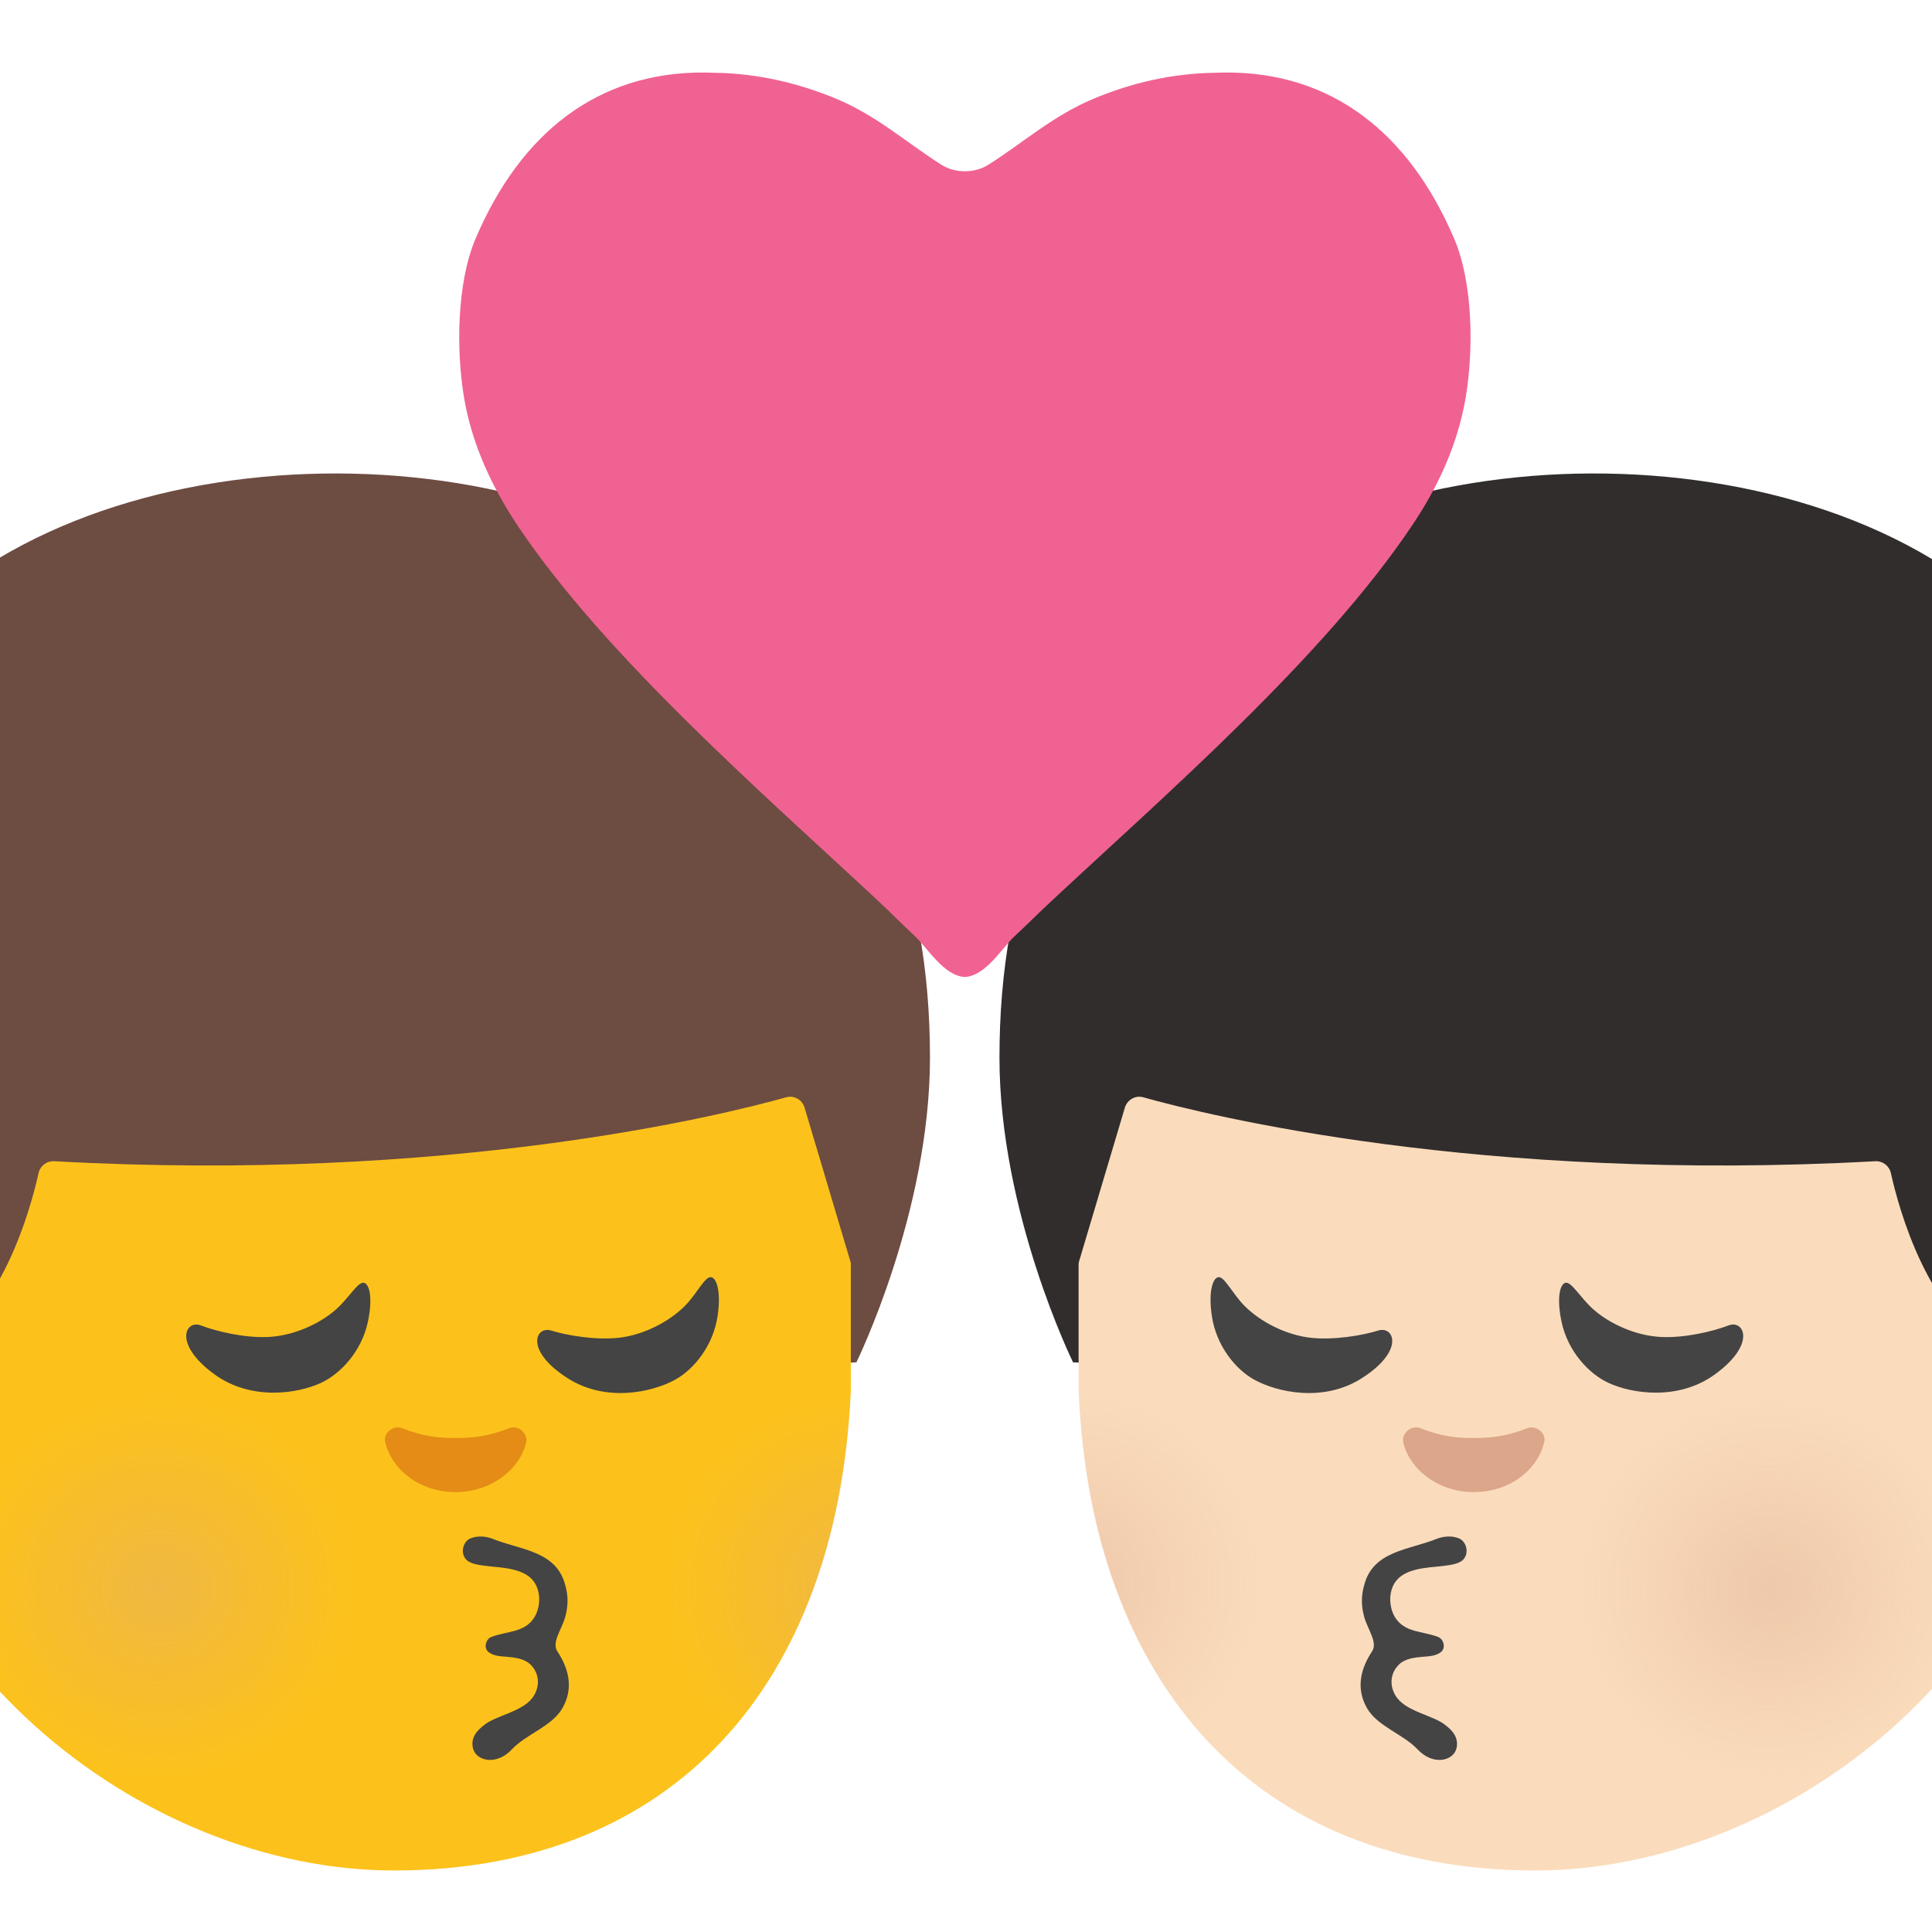
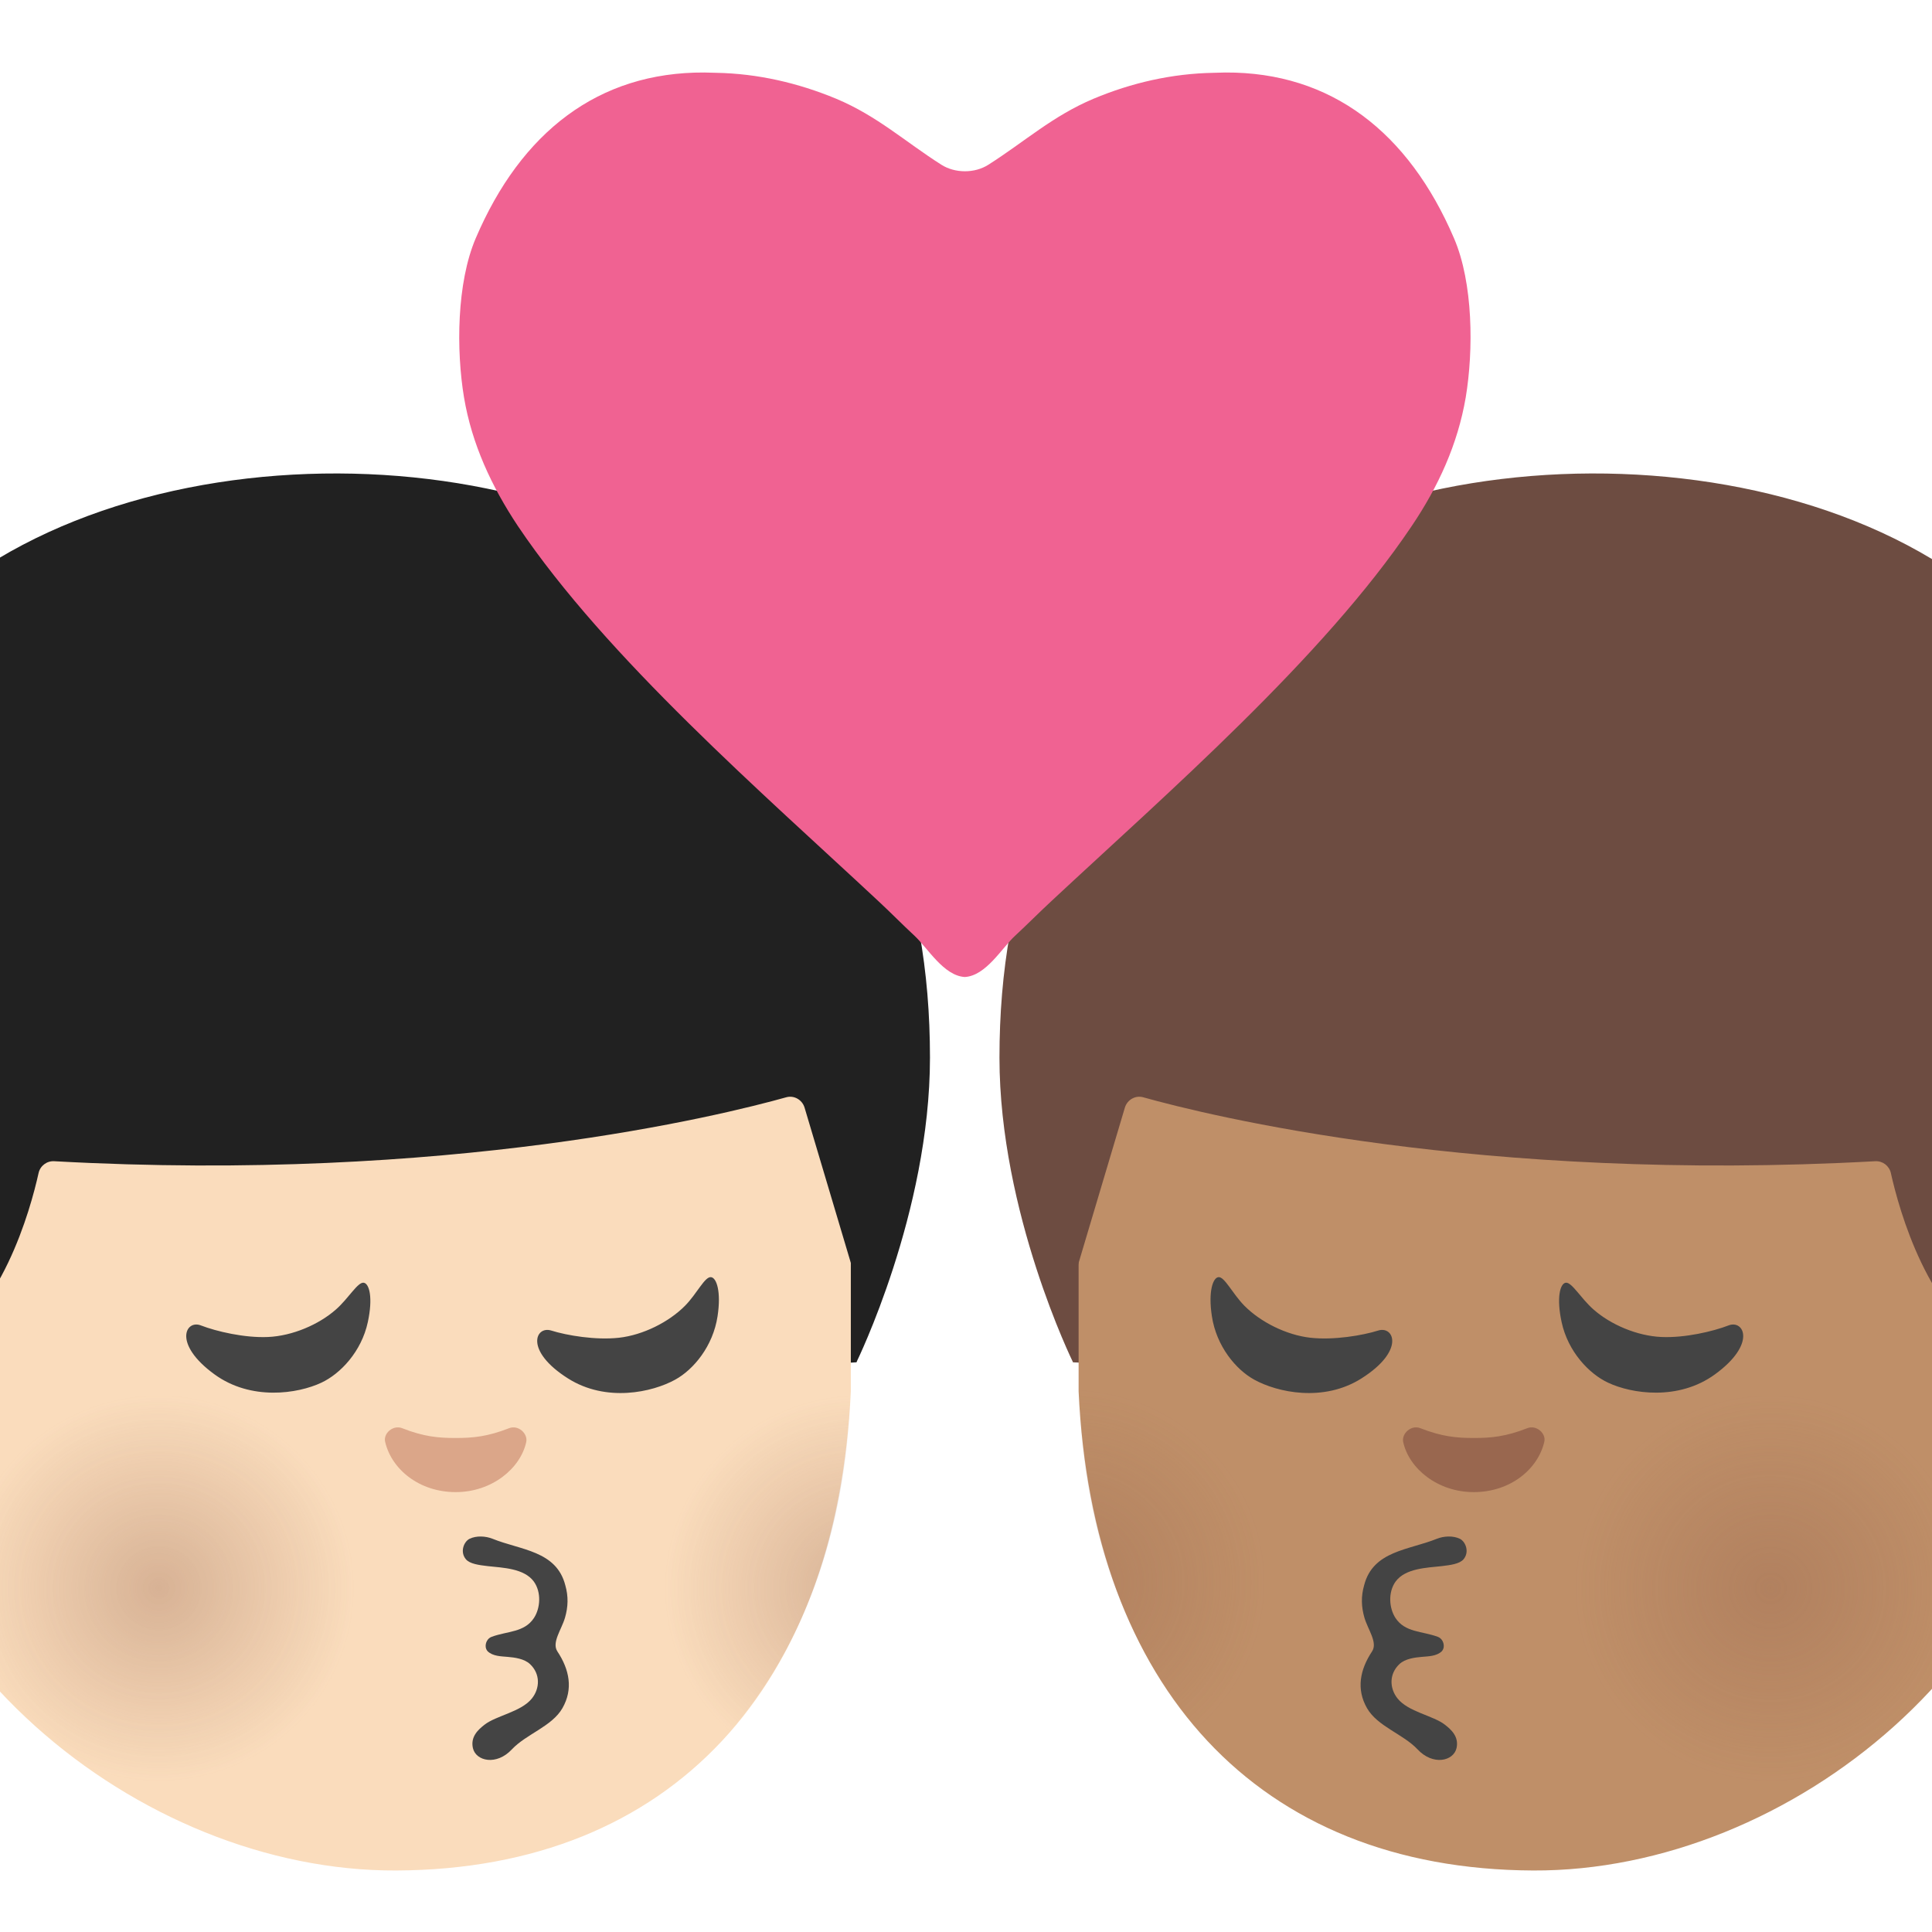
<svg xmlns="http://www.w3.org/2000/svg" width="534px" height="534px" version="1.1" xml:space="preserve" style="fill-rule:evenodd;clip-rule:evenodd;stroke-linejoin:round;stroke-miterlimit:2;">
  <g>
-     <path d="M296.584,376.542C296.584,376.542 276.25,335.167 276.25,292.334C276.25,244.5 291.125,203.125 331.084,166.75C385.959,116.792 511.25,117.333 562.959,178.875C583.334,295.417 569.875,352.375 569.875,352.375L570.792,389.917L296.584,376.542Z" style="fill:#312d2d;fill-rule:nonzero;" />
-     <path d="M423.75,517C347.375,516.667 301.917,465.959 298.125,384.584L298.125,291.459C298.125,217.75 357.875,158 431.584,158L436.459,158C510.167,158 569.917,217.75 569.917,291.459L569.917,379.709C569.875,456.084 495,517.334 423.75,517Z" style="fill:#fadcbc;fill-rule:nonzero;" />
+     <path d="M296.584,376.542C296.584,376.542 276.25,335.167 276.25,292.334C276.25,244.5 291.125,203.125 331.084,166.75C385.959,116.792 511.25,117.333 562.959,178.875C583.334,295.417 569.875,352.375 569.875,352.375L570.792,389.917L296.584,376.542Z" style="fill:#6d4c41;fill-rule:nonzero;" />
+     <path d="M423.75,517C347.375,516.667 301.917,465.959 298.125,384.584L298.125,291.459C298.125,217.75 357.875,158 431.584,158L436.459,158C510.167,158 569.917,217.75 569.917,291.459L569.917,379.709C569.875,456.084 495,517.334 423.75,517Z" style="fill:#bf8f68;fill-rule:nonzero;" />
    <g>
      <g>
        <g>
          <clipPath id="_clip1">
            <path d="M426.834,517C346.084,518.625 300.875,461.917 298.125,384.584L298.125,291.459C298.125,217.75 357.875,158 431.584,158L436.459,158C510.167,158 569.917,217.75 569.917,291.459L569.917,379.709C569.875,451.959 500.25,515.5 426.834,517Z" />
          </clipPath>
          <g clip-path="url(#_clip1)">
            <g opacity="0.6">
              <g>
                <path d="M314.075,487.592C285.992,497.717 254.992,483.467 244.784,455.717C234.575,428.009 248.992,397.301 277.075,387.176C305.075,377.092 336.159,391.384 346.409,419.092C356.617,446.842 342.117,477.509 314.075,487.592Z" style="fill:url(#_Radial2);fill-rule:nonzero;" />
              </g>
            </g>
          </g>
        </g>
      </g>
    </g>
    <g>
      <g>
        <g>
          <clipPath id="_clip3">
            <path d="M426.834,517C346.084,518.625 300.875,461.917 298.125,384.584L298.125,291.459C298.125,217.75 357.875,158 431.584,158L436.459,158C510.167,158 569.917,217.75 569.917,291.459L569.917,379.709C569.875,451.959 500.25,515.5 426.834,517Z" />
          </clipPath>
          <g clip-path="url(#_clip3)">
            <g opacity="0.6">
              <g>
                <path d="M507.88,489.151C479.796,499.276 448.796,485.026 438.588,457.276C428.38,429.568 442.796,398.859 470.88,388.734C498.88,378.651 529.963,392.943 540.213,420.651C550.421,448.401 535.921,479.068 507.88,489.151Z" style="fill:url(#_Radial4);fill-rule:nonzero;" />
              </g>
            </g>
          </g>
        </g>
      </g>
    </g>
-     <path d="M296.584,376.542L297.834,350.042L310.917,306.125C311.584,303.959 313.834,302.667 316,303.292C333.542,308.209 409,327 518.292,320.959C520.334,320.834 522.167,322.209 522.625,324.209C524.875,334.334 532.917,363.709 552.417,373.834L572.959,394.709L576.959,360.792C576.959,360.792 609.209,142.708 428.917,153.625C248.625,164.542 296.584,376.542 296.584,376.542Z" style="fill:#312d2d;fill-rule:nonzero;" />
+     <path d="M296.584,376.542L297.834,350.042L310.917,306.125C311.584,303.959 313.834,302.667 316,303.292C333.542,308.209 409,327 518.292,320.959C520.334,320.834 522.167,322.209 522.625,324.209C524.875,334.334 532.917,363.709 552.417,373.834L572.959,394.709L576.959,360.792C576.959,360.792 609.209,142.708 428.917,153.625C248.625,164.542 296.584,376.542 296.584,376.542Z" style="fill:#6d4c41;fill-rule:nonzero;" />
    <path d="M336.792,353C335.25,353.125 333.917,356.959 334.959,363.792C336.209,372.084 341.584,378.542 346.667,381.334C353,384.834 365.75,387.667 376.292,381C388.417,373.334 385.292,366.417 380.959,367.75C376.584,369.125 368.667,370.459 362.209,369.75C355.542,369 348.417,365.417 343.959,360.917C340.667,357.584 338.459,352.834 336.792,353ZM432.75,354.542C431.209,354.792 430.167,358.667 431.625,365.417C433.375,373.584 439.209,379.709 444.459,382.167C451,385.25 463.917,387.209 474,379.875C485.584,371.459 482,364.709 477.792,366.334C473.5,368 465.667,369.834 459.209,369.542C452.5,369.25 445.167,366.125 440.417,361.917C436.917,358.834 434.417,354.292 432.75,354.542Z" style="fill:#444;fill-rule:nonzero;" />
-     <path d="M392.584,394.75C398.542,397.084 402.584,397.459 407.375,397.459C412.125,397.459 416.209,397.084 422.125,394.75C424.667,393.75 427.417,396.209 426.834,398.542C425.042,406.167 417.375,412.417 407.334,412.417C397.334,412.417 389.417,405.875 387.834,398.542C387.375,396.209 390.042,393.75 392.584,394.75Z" style="fill:#dba689;fill-rule:nonzero;" />
+     <path d="M392.584,394.75C398.542,397.084 402.584,397.459 407.375,397.459C412.125,397.459 416.209,397.084 422.125,394.75C424.667,393.75 427.417,396.209 426.834,398.542C425.042,406.167 417.375,412.417 407.334,412.417C397.334,412.417 389.417,405.875 387.834,398.542C387.375,396.209 390.042,393.75 392.584,394.75Z" style="fill:#99674f;fill-rule:nonzero;" />
    <g>
      <path d="M404.5,431C403.417,432.25 400.959,432.584 398.459,432.875C394.334,433.334 388.459,433.459 385.75,437.125C383.584,440.125 383.959,444.542 385.709,447.209C388.375,451.25 393.042,450.792 397.417,452.417C398.542,452.834 399.167,454.084 399.042,455.209C399,455.625 398.834,456.042 398.5,456.417C397.042,457.792 394.834,457.792 392.959,457.959C391.042,458.125 388.375,458.459 386.792,459.959C383.917,462.667 384.042,466.625 386.25,469.417C389.209,473.167 396.125,474.167 399.375,476.709C401.084,478.042 403.292,480 402.584,483.167C401.75,486.792 396.042,488.084 391.792,483.5C387.834,479.292 380.709,477.167 377.834,472.125C374.834,466.875 375.875,461.5 379.25,456.417C380.834,453.959 378.084,450.417 377.125,447.125C376.25,444.084 376.167,441.25 377.042,438.167C379.5,428.584 389.417,428.459 397.209,425.292C399,424.584 401.584,424.375 403.542,425.334C405.125,426.167 406.209,429 404.5,431Z" style="fill:#444;fill-rule:nonzero;" />
    </g>
    <g>
-       <path d="M236.709,376.542C236.709,376.542 257.042,335.167 257.042,292.334C257.042,244.5 242.167,203.125 202.208,166.75C147.333,116.792 22.042,117.333 -29.667,178.875C-50.042,295.417 -36.583,352.375 -36.583,352.375L-37.5,389.875L236.709,376.542Z" style="fill:#6d4c41;fill-rule:nonzero;" />
-       <path d="M109.542,517C185.917,516.667 231.334,465.959 235.167,384.584L235.167,291.459C235.167,217.75 175.417,158 101.708,158L96.833,158C23.125,158 -36.625,217.75 -36.625,291.459L-36.625,379.709C-36.583,456.084 38.292,517.334 109.542,517Z" style="fill:#fcc21b;fill-rule:nonzero;" />
+       <path d="M236.709,376.542C236.709,376.542 257.042,335.167 257.042,292.334C257.042,244.5 242.167,203.125 202.208,166.75C147.333,116.792 22.042,117.333 -29.667,178.875C-50.042,295.417 -36.583,352.375 -36.583,352.375L-37.5,389.875L236.709,376.542Z" style="fill:#212121;fill-rule:nonzero;" />
+       <path d="M109.542,517C185.917,516.667 231.334,465.959 235.167,384.584L235.167,291.459C235.167,217.75 175.417,158 101.708,158L96.833,158C23.125,158 -36.625,217.75 -36.625,291.459L-36.625,379.709C-36.583,456.084 38.292,517.334 109.542,517Z" style="fill:#fadcbc;fill-rule:nonzero;" />
      <g>
        <g>
          <g>
            <clipPath id="_clip5">
              <path d="M106.458,517C187.208,518.625 232.417,461.917 235.167,384.584L235.167,291.459C235.167,217.75 175.417,158 101.708,158L96.833,158C23.125,158 -36.625,217.75 -36.625,291.459L-36.625,379.709C-36.583,451.959 33.042,515.5 106.458,517Z" />
            </clipPath>
            <g clip-path="url(#_clip5)">
              <g opacity="0.6">
                <g>
                  <path d="M256.185,489.151C228.101,499.276 197.101,485.026 186.893,457.276C176.685,429.568 191.101,398.859 219.185,388.734C247.185,378.651 278.268,392.943 288.518,420.651C298.726,448.401 284.226,479.068 256.185,489.151Z" style="fill:url(#_Radial6);fill-rule:nonzero;" />
                </g>
              </g>
            </g>
          </g>
        </g>
      </g>
      <g>
        <g>
          <g>
            <clipPath id="_clip7">
              <path d="M106.458,517C187.208,518.625 232.417,461.917 235.167,384.584L235.167,291.459C235.167,217.75 175.417,158 101.708,158L96.833,158C23.125,158 -36.625,217.75 -36.625,291.459L-36.625,379.709C-36.583,451.959 33.042,515.5 106.458,517Z" />
            </clipPath>
            <g clip-path="url(#_clip7)">
              <g opacity="0.6">
                <g>
                  <path d="M62.379,489.151C34.296,499.276 3.296,485.026 -6.913,457.276C-17.121,429.568 -2.704,398.859 25.379,388.734C53.379,378.651 84.462,392.943 94.712,420.651C104.921,448.401 90.421,479.068 62.379,489.151Z" style="fill:url(#_Radial8);fill-rule:nonzero;" />
                </g>
              </g>
            </g>
          </g>
        </g>
      </g>
-       <path d="M236.709,376.542L235.459,350.042L222.375,306.125C221.709,303.959 219.459,302.667 217.292,303.292C199.75,308.209 124.292,327 15,320.959C12.958,320.834 11.125,322.209 10.667,324.209C8.417,334.334 0.375,363.709 -19.125,373.834L-39.667,394.709L-43.667,360.792C-43.667,360.792 -75.917,142.708 104.375,153.625C284.667,164.542 236.709,376.542 236.709,376.542Z" style="fill:#6d4c41;fill-rule:nonzero;" />
+       <path d="M236.709,376.542L235.459,350.042L222.375,306.125C221.709,303.959 219.459,302.667 217.292,303.292C199.75,308.209 124.292,327 15,320.959C12.958,320.834 11.125,322.209 10.667,324.209C8.417,334.334 0.375,363.709 -19.125,373.834L-39.667,394.709L-43.667,360.792C-43.667,360.792 -75.917,142.708 104.375,153.625C284.667,164.542 236.709,376.542 236.709,376.542Z" style="fill:#212121;fill-rule:nonzero;" />
      <path d="M196.5,353C198.042,353.125 199.375,356.959 198.333,363.792C197.083,372.084 191.708,378.542 186.625,381.334C180.292,384.834 167.542,387.667 157,381C144.875,373.334 148,366.417 152.333,367.75C156.708,369.125 164.625,370.459 171.083,369.75C177.75,369 184.875,365.417 189.333,360.917C192.625,357.584 194.792,352.834 196.5,353ZM100.542,354.542C102.083,354.792 103.125,358.667 101.667,365.417C99.917,373.584 94.083,379.709 88.833,382.167C82.292,385.25 69.375,387.209 59.292,379.875C47.708,371.459 51.292,364.709 55.5,366.334C59.792,368 67.625,369.834 74.083,369.542C80.792,369.25 88.125,366.125 92.875,361.917C96.375,358.834 98.875,354.292 100.542,354.542Z" style="fill:#444;fill-rule:nonzero;" />
-       <path d="M140.708,394.75C134.75,397.084 130.708,397.459 125.917,397.459C121.125,397.459 117.083,397.084 111.167,394.75C108.625,393.75 105.875,396.209 106.458,398.542C108.25,406.167 115.917,412.417 125.958,412.417C135.958,412.417 143.875,405.875 145.458,398.542C145.917,396.209 143.25,393.75 140.708,394.75Z" style="fill:#e48c15;fill-rule:nonzero;" />
+       <path d="M140.708,394.75C134.75,397.084 130.708,397.459 125.917,397.459C121.125,397.459 117.083,397.084 111.167,394.75C108.625,393.75 105.875,396.209 106.458,398.542C108.25,406.167 115.917,412.417 125.958,412.417C135.958,412.417 143.875,405.875 145.458,398.542C145.917,396.209 143.25,393.75 140.708,394.75Z" style="fill:#dba689;fill-rule:nonzero;" />
      <g>
        <path d="M128.792,431C129.875,432.25 132.333,432.584 134.833,432.875C138.958,433.334 144.833,433.459 147.542,437.125C149.708,440.125 149.333,444.542 147.583,447.209C144.917,451.25 140.25,450.792 135.875,452.417C134.75,452.834 134.125,454.084 134.25,455.209C134.292,455.625 134.458,456.042 134.792,456.417C136.25,457.792 138.458,457.792 140.333,457.959C142.25,458.125 144.917,458.459 146.5,459.959C149.375,462.667 149.25,466.625 147.042,469.417C144.083,473.167 137.167,474.167 133.917,476.709C132.208,478.042 130,480 130.708,483.167C131.542,486.792 137.25,488.084 141.5,483.5C145.458,479.292 152.583,477.167 155.458,472.125C158.458,466.875 157.417,461.5 154.042,456.417C152.458,453.959 155.208,450.417 156.167,447.125C157.042,444.084 157.125,441.25 156.25,438.167C153.792,428.584 143.875,428.459 136.083,425.292C134.292,424.584 131.708,424.375 129.75,425.334C128.167,426.167 127.083,429 128.792,431Z" style="fill:#444;fill-rule:nonzero;" />
      </g>
    </g>
    <g>
      <path d="M143.125,145.375C167.625,181.833 211.25,219.625 242.709,249C246.084,252.125 249.375,255.5 252.792,258.667C256.417,262.042 260.834,269.709 266.667,270.042C272.542,269.709 276.917,262 280.542,258.667C283.959,255.5 287.292,252.125 290.667,249C322.125,219.667 365.75,181.833 390.209,145.375C397.542,134.5 402.917,122.792 405.125,109.833C407.292,96.833 407.209,78.208 401.875,65.833C389.334,36.583 367.959,19.875 338.667,20.042C337.584,20.083 336.5,20.083 335.417,20.125C323.917,20.333 312.792,22.875 302.25,27.292C290.959,32.042 283.209,39.167 273.167,45.542C269.375,47.958 263.959,47.917 260.209,45.542C250.167,39.167 242.459,32.042 231.125,27.292C220.584,22.917 209.417,20.333 197.958,20.125C196.875,20.083 195.75,20.083 194.708,20.042C165.333,19.875 144,36.583 131.5,65.833C126.208,78.208 126.083,96.833 128.25,109.833C130.417,122.75 135.875,134.458 143.125,145.375Z" style="fill:#f06292;fill-rule:nonzero;" />
    </g>
  </g>
  <defs>
    <radialGradient id="_Radial2" cx="0" cy="0" r="1" gradientUnits="userSpaceOnUse" gradientTransform="matrix(54.0867,0,0,53.4546,295.591,437.397)">
-       <stop offset="0" style="stop-color:#dba689;stop-opacity:0.6" />
-       <stop offset="1" style="stop-color:#dba689;stop-opacity:0" />
+       <stop offset="0" style="stop-color:#99674f;stop-opacity:0.6" />
+       <stop offset="1" style="stop-color:#99674f;stop-opacity:0" />
    </radialGradient>
    <radialGradient id="_Radial4" cx="0" cy="0" r="1" gradientUnits="userSpaceOnUse" gradientTransform="matrix(54.0865,0,0,53.4548,489.396,438.956)">
-       <stop offset="0" style="stop-color:#dba689;stop-opacity:0.6" />
-       <stop offset="1" style="stop-color:#dba689;stop-opacity:0" />
+       <stop offset="0" style="stop-color:#99674f;stop-opacity:0.6" />
+       <stop offset="1" style="stop-color:#99674f;stop-opacity:0" />
    </radialGradient>
    <radialGradient id="_Radial6" cx="0" cy="0" r="1" gradientUnits="userSpaceOnUse" gradientTransform="matrix(54.0865,0,0,53.4548,237.701,438.956)">
-       <stop offset="0" style="stop-color:#dba689;stop-opacity:0.6" />
-       <stop offset="1" style="stop-color:#dba689;stop-opacity:0" />
+       <stop offset="0" style="stop-color:#99674f;stop-opacity:0.6" />
+       <stop offset="1" style="stop-color:#99674f;stop-opacity:0" />
    </radialGradient>
    <radialGradient id="_Radial8" cx="0" cy="0" r="1" gradientUnits="userSpaceOnUse" gradientTransform="matrix(54.0867,0,0,53.4548,43.895,438.956)">
-       <stop offset="0" style="stop-color:#dba689;stop-opacity:0.6" />
-       <stop offset="1" style="stop-color:#dba689;stop-opacity:0" />
+       <stop offset="0" style="stop-color:#99674f;stop-opacity:0.6" />
+       <stop offset="1" style="stop-color:#99674f;stop-opacity:0" />
    </radialGradient>
  </defs>
</svg>
